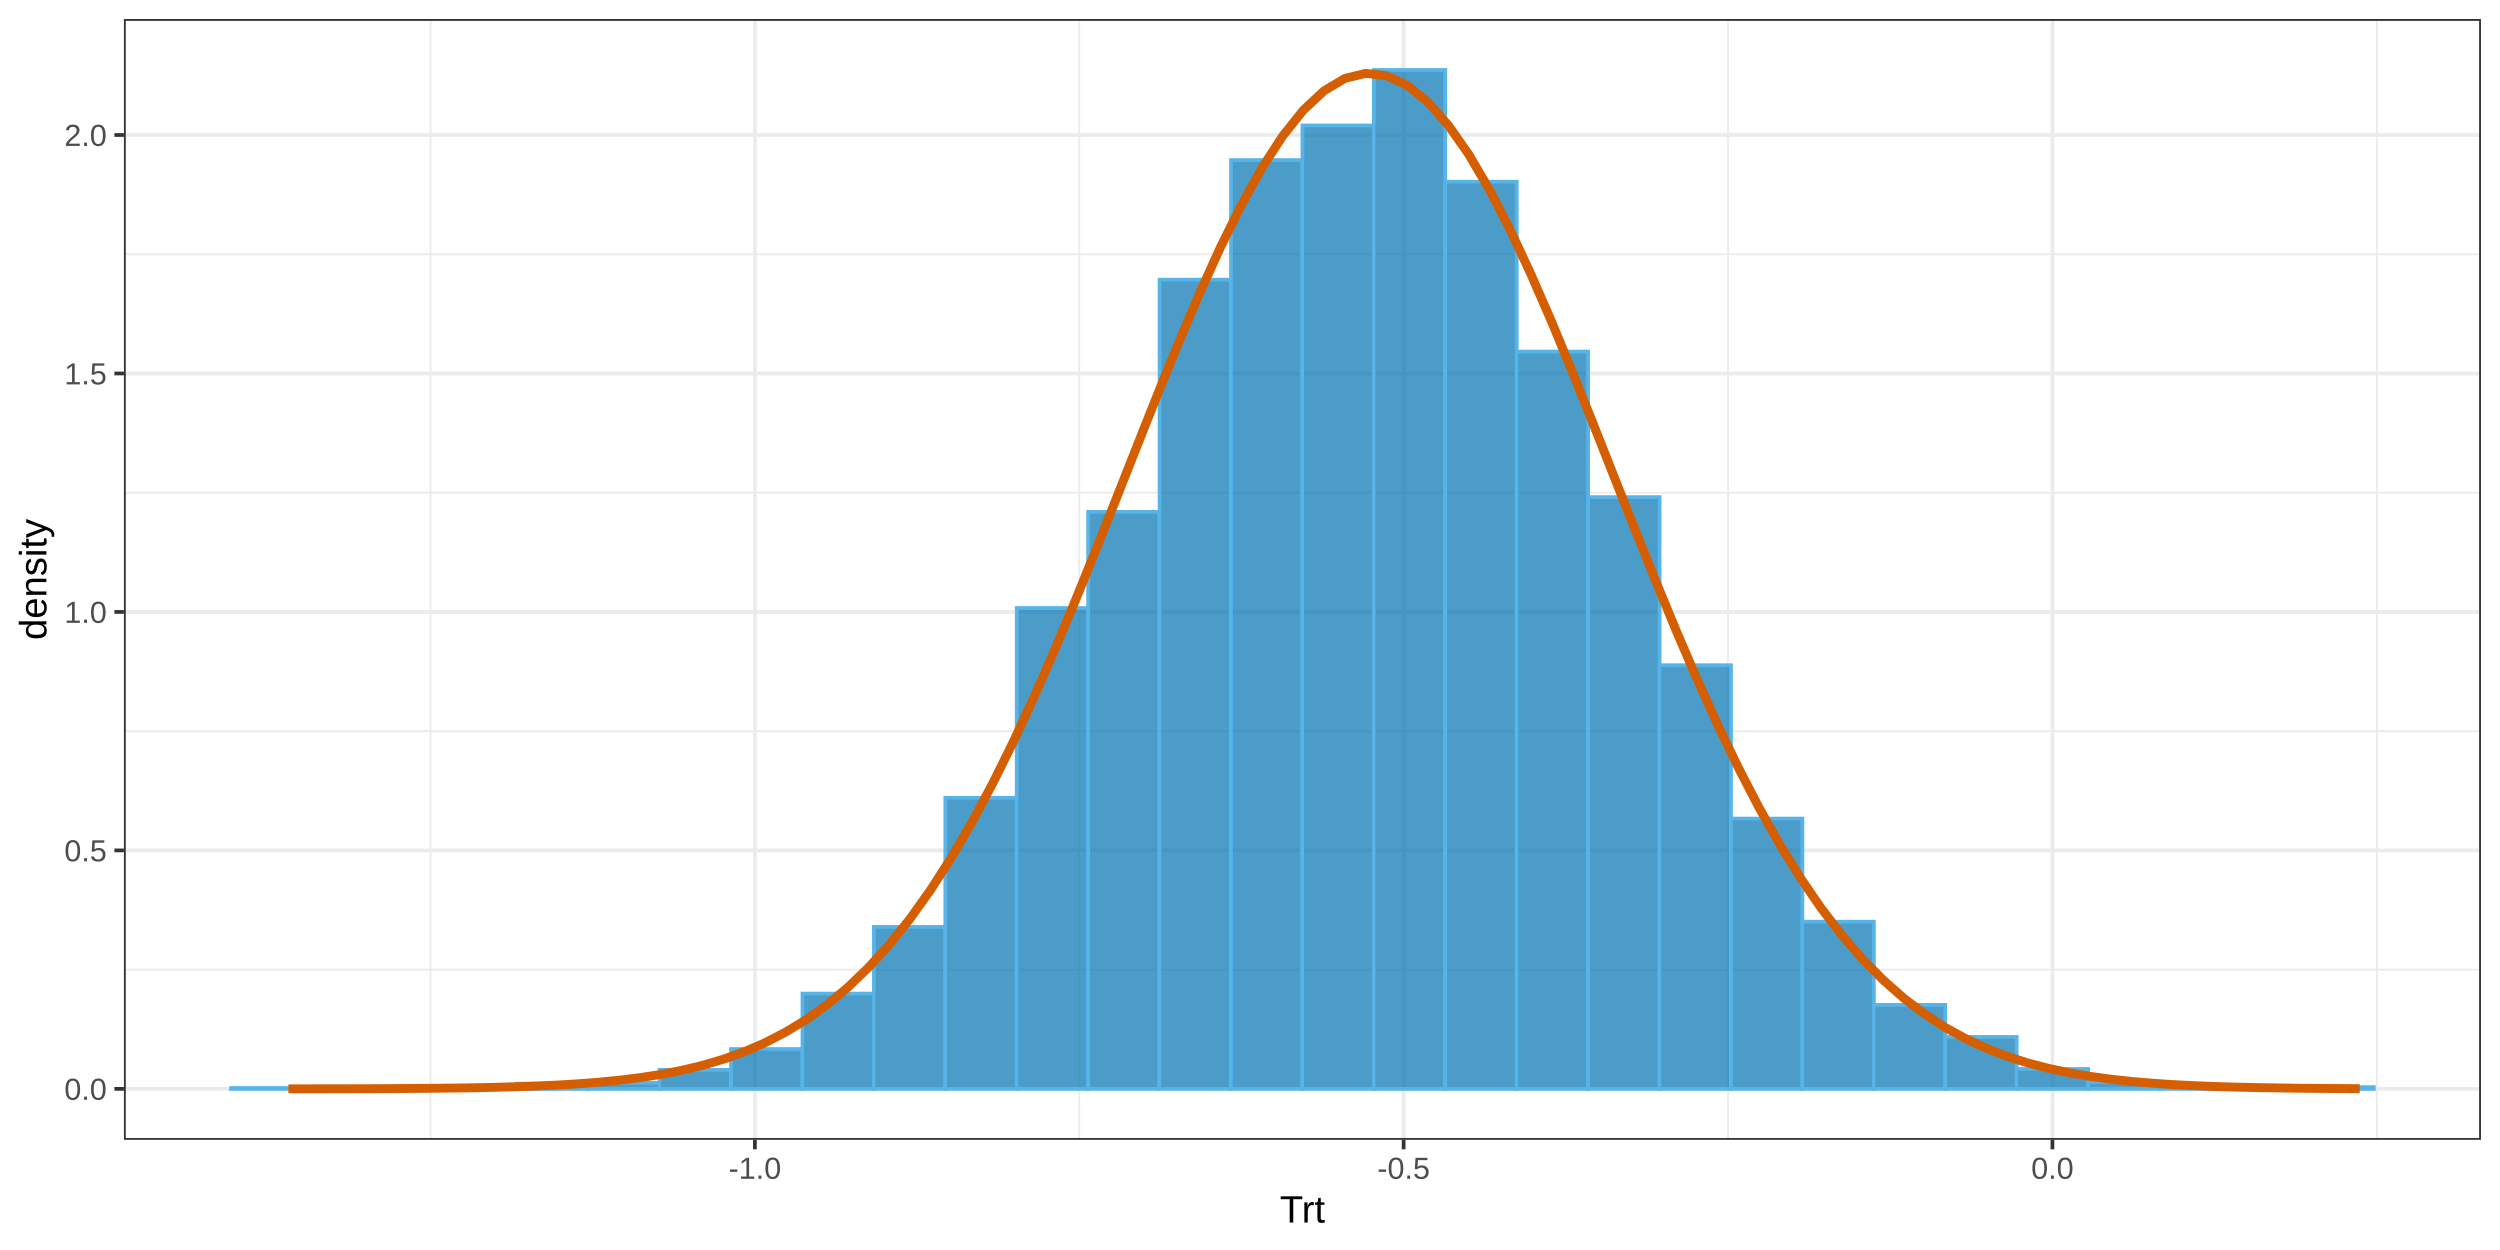
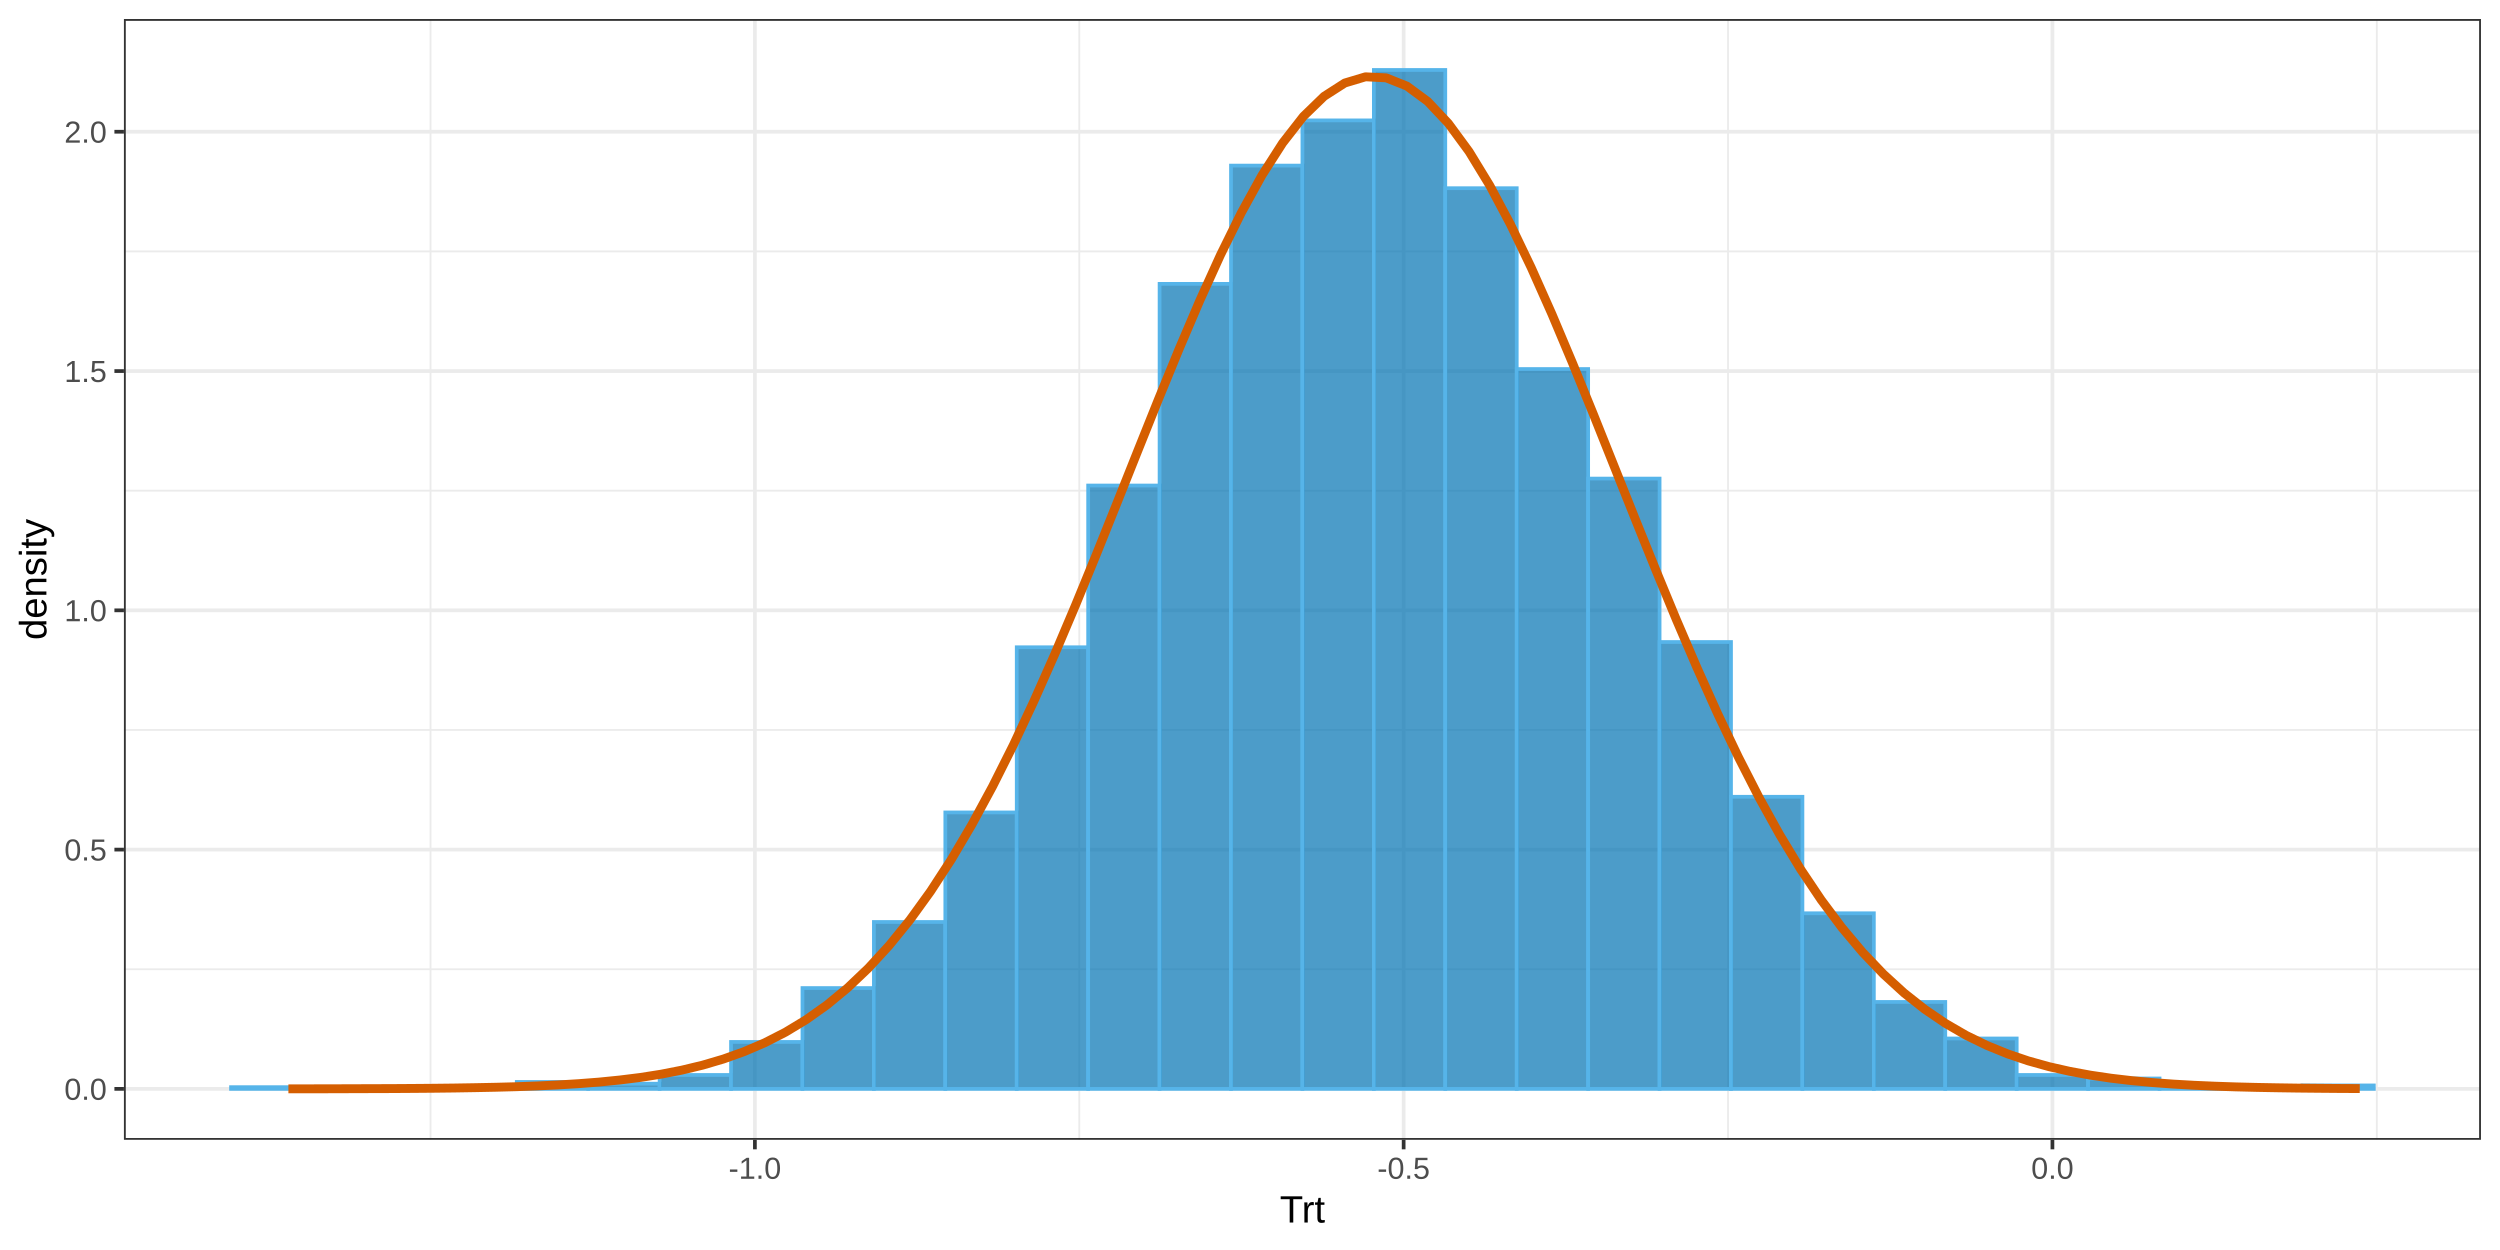
<svg xmlns="http://www.w3.org/2000/svg" class="svglite" width="720.00pt" height="360.00pt" viewBox="0 0 720.00 360.00">
  <defs>
    <style type="text/css">
    .svglite line, .svglite polyline, .svglite polygon, .svglite path, .svglite rect, .svglite circle {
      fill: none;
      stroke: #000000;
      stroke-linecap: round;
      stroke-linejoin: round;
      stroke-miterlimit: 10.00;
    }
    .svglite text {
      white-space: pre;
    }
  </style>
  </defs>
  <rect width="100%" height="100%" style="stroke: none; fill: #FFFFFF;" />
  <defs>
    <clipPath id="cpMC4wMHw3MjAuMDB8MC4wMHwzNjAuMDA=">
      <rect x="0.00" y="0.00" width="720.00" height="360.00" />
    </clipPath>
  </defs>
  <g clip-path="url(#cpMC4wMHw3MjAuMDB8MC4wMHwzNjAuMDA=)">
    <rect x="0.00" y="0.00" width="720.00" height="360.00" style="stroke-width: 1.07; stroke: #FFFFFF; fill: #FFFFFF;" />
  </g>
  <defs>
    <clipPath id="cpMzUuNjl8NzE0LjUyfDUuNDh8MzI4LjI3">
      <rect x="35.69" y="5.48" width="678.83" height="322.79" />
    </clipPath>
  </defs>
  <g clip-path="url(#cpMzUuNjl8NzE0LjUyfDUuNDh8MzI4LjI3)">
    <rect x="35.69" y="5.48" width="678.83" height="322.79" style="stroke-width: 1.07; stroke: none; fill: #FFFFFF;" />
-     <polyline points="35.69,279.26 714.52,279.26 " style="stroke-width: 0.53; stroke: #EBEBEB; stroke-linecap: butt;" />
-     <polyline points="35.69,210.58 714.52,210.58 " style="stroke-width: 0.53; stroke: #EBEBEB; stroke-linecap: butt;" />
-     <polyline points="35.69,141.90 714.52,141.90 " style="stroke-width: 0.53; stroke: #EBEBEB; stroke-linecap: butt;" />
-     <polyline points="35.69,73.22 714.52,73.22 " style="stroke-width: 0.53; stroke: #EBEBEB; stroke-linecap: butt;" />
+     <polyline points="35.69,279.14 714.52,279.14 " style="stroke-width: 0.53; stroke: #EBEBEB; stroke-linecap: butt;" />
+     <polyline points="35.69,210.23 714.52,210.23 " style="stroke-width: 0.53; stroke: #EBEBEB; stroke-linecap: butt;" />
+     <polyline points="35.69,141.31 714.52,141.31 " style="stroke-width: 0.53; stroke: #EBEBEB; stroke-linecap: butt;" />
+     <polyline points="35.69,72.40 714.52,72.40 " style="stroke-width: 0.53; stroke: #EBEBEB; stroke-linecap: butt;" />
    <polyline points="123.99,328.27 123.99,5.48 " style="stroke-width: 0.53; stroke: #EBEBEB; stroke-linecap: butt;" />
    <polyline points="310.83,328.27 310.83,5.48 " style="stroke-width: 0.53; stroke: #EBEBEB; stroke-linecap: butt;" />
    <polyline points="497.67,328.27 497.67,5.48 " style="stroke-width: 0.53; stroke: #EBEBEB; stroke-linecap: butt;" />
    <polyline points="684.52,328.27 684.52,5.48 " style="stroke-width: 0.53; stroke: #EBEBEB; stroke-linecap: butt;" />
    <polyline points="35.69,313.60 714.52,313.60 " style="stroke-width: 1.07; stroke: #EBEBEB; stroke-linecap: butt;" />
-     <polyline points="35.69,244.92 714.52,244.92 " style="stroke-width: 1.07; stroke: #EBEBEB; stroke-linecap: butt;" />
-     <polyline points="35.69,176.24 714.52,176.24 " style="stroke-width: 1.07; stroke: #EBEBEB; stroke-linecap: butt;" />
-     <polyline points="35.69,107.56 714.52,107.56 " style="stroke-width: 1.07; stroke: #EBEBEB; stroke-linecap: butt;" />
-     <polyline points="35.69,38.88 714.52,38.88 " style="stroke-width: 1.07; stroke: #EBEBEB; stroke-linecap: butt;" />
+     <polyline points="35.69,244.69 714.52,244.69 " style="stroke-width: 1.07; stroke: #EBEBEB; stroke-linecap: butt;" />
+     <polyline points="35.69,175.77 714.52,175.77 " style="stroke-width: 1.07; stroke: #EBEBEB; stroke-linecap: butt;" />
+     <polyline points="35.69,106.86 714.52,106.86 " style="stroke-width: 1.07; stroke: #EBEBEB; stroke-linecap: butt;" />
+     <polyline points="35.69,37.94 714.52,37.94 " style="stroke-width: 1.07; stroke: #EBEBEB; stroke-linecap: butt;" />
    <polyline points="217.41,328.27 217.41,5.48 " style="stroke-width: 1.07; stroke: #EBEBEB; stroke-linecap: butt;" />
    <polyline points="404.25,328.27 404.25,5.48 " style="stroke-width: 1.07; stroke: #EBEBEB; stroke-linecap: butt;" />
    <polyline points="591.10,328.27 591.10,5.48 " style="stroke-width: 1.07; stroke: #EBEBEB; stroke-linecap: butt;" />
-     <rect x="66.54" y="313.35" width="20.57" height="0.25" style="stroke-width: 1.07; stroke: #56B4E9; stroke-linecap: square; stroke-linejoin: miter; fill: #0072B2; fill-opacity: 0.70;" />
+     <rect x="66.54" y="313.10" width="20.57" height="0.50" style="stroke-width: 1.07; stroke: #56B4E9; stroke-linecap: square; stroke-linejoin: miter; fill: #0072B2; fill-opacity: 0.70;" />
    <rect x="87.11" y="313.60" width="20.57" height="0.00" style="stroke-width: 1.07; stroke: #56B4E9; stroke-linecap: square; stroke-linejoin: miter; fill: #0072B2; fill-opacity: 0.70;" />
    <rect x="107.68" y="313.60" width="20.57" height="0.00" style="stroke-width: 1.07; stroke: #56B4E9; stroke-linecap: square; stroke-linejoin: miter; fill: #0072B2; fill-opacity: 0.70;" />
-     <rect x="128.26" y="313.10" width="20.57" height="0.50" style="stroke-width: 1.07; stroke: #56B4E9; stroke-linecap: square; stroke-linejoin: miter; fill: #0072B2; fill-opacity: 0.70;" />
-     <rect x="148.83" y="312.10" width="20.57" height="1.50" style="stroke-width: 1.07; stroke: #56B4E9; stroke-linecap: square; stroke-linejoin: miter; fill: #0072B2; fill-opacity: 0.70;" />
-     <rect x="169.40" y="311.85" width="20.57" height="1.75" style="stroke-width: 1.07; stroke: #56B4E9; stroke-linecap: square; stroke-linejoin: miter; fill: #0072B2; fill-opacity: 0.70;" />
-     <rect x="189.97" y="308.11" width="20.57" height="5.49" style="stroke-width: 1.07; stroke: #56B4E9; stroke-linecap: square; stroke-linejoin: miter; fill: #0072B2; fill-opacity: 0.70;" />
-     <rect x="210.54" y="302.12" width="20.57" height="11.48" style="stroke-width: 1.07; stroke: #56B4E9; stroke-linecap: square; stroke-linejoin: miter; fill: #0072B2; fill-opacity: 0.70;" />
-     <rect x="231.11" y="286.15" width="20.57" height="27.45" style="stroke-width: 1.07; stroke: #56B4E9; stroke-linecap: square; stroke-linejoin: miter; fill: #0072B2; fill-opacity: 0.70;" />
-     <rect x="251.68" y="266.94" width="20.57" height="46.66" style="stroke-width: 1.07; stroke: #56B4E9; stroke-linecap: square; stroke-linejoin: miter; fill: #0072B2; fill-opacity: 0.70;" />
-     <rect x="272.25" y="229.76" width="20.57" height="83.84" style="stroke-width: 1.07; stroke: #56B4E9; stroke-linecap: square; stroke-linejoin: miter; fill: #0072B2; fill-opacity: 0.70;" />
-     <rect x="292.82" y="175.11" width="20.57" height="138.49" style="stroke-width: 1.07; stroke: #56B4E9; stroke-linecap: square; stroke-linejoin: miter; fill: #0072B2; fill-opacity: 0.70;" />
-     <rect x="313.39" y="147.41" width="20.57" height="166.19" style="stroke-width: 1.07; stroke: #56B4E9; stroke-linecap: square; stroke-linejoin: miter; fill: #0072B2; fill-opacity: 0.70;" />
-     <rect x="333.96" y="80.54" width="20.57" height="233.06" style="stroke-width: 1.07; stroke: #56B4E9; stroke-linecap: square; stroke-linejoin: miter; fill: #0072B2; fill-opacity: 0.70;" />
-     <rect x="354.53" y="46.10" width="20.57" height="267.50" style="stroke-width: 1.07; stroke: #56B4E9; stroke-linecap: square; stroke-linejoin: miter; fill: #0072B2; fill-opacity: 0.70;" />
-     <rect x="375.10" y="36.12" width="20.57" height="277.48" style="stroke-width: 1.07; stroke: #56B4E9; stroke-linecap: square; stroke-linejoin: miter; fill: #0072B2; fill-opacity: 0.70;" />
+     <rect x="128.26" y="313.60" width="20.57" height="0.00" style="stroke-width: 1.07; stroke: #56B4E9; stroke-linecap: square; stroke-linejoin: miter; fill: #0072B2; fill-opacity: 0.70;" />
+     <rect x="148.83" y="311.60" width="20.57" height="2.00" style="stroke-width: 1.07; stroke: #56B4E9; stroke-linecap: square; stroke-linejoin: miter; fill: #0072B2; fill-opacity: 0.70;" />
+     <rect x="169.40" y="312.10" width="20.57" height="1.50" style="stroke-width: 1.07; stroke: #56B4E9; stroke-linecap: square; stroke-linejoin: miter; fill: #0072B2; fill-opacity: 0.70;" />
+     <rect x="189.97" y="309.59" width="20.57" height="4.01" style="stroke-width: 1.07; stroke: #56B4E9; stroke-linecap: square; stroke-linejoin: miter; fill: #0072B2; fill-opacity: 0.70;" />
+     <rect x="210.54" y="300.08" width="20.57" height="13.52" style="stroke-width: 1.07; stroke: #56B4E9; stroke-linecap: square; stroke-linejoin: miter; fill: #0072B2; fill-opacity: 0.70;" />
+     <rect x="231.11" y="284.56" width="20.57" height="29.04" style="stroke-width: 1.07; stroke: #56B4E9; stroke-linecap: square; stroke-linejoin: miter; fill: #0072B2; fill-opacity: 0.70;" />
+     <rect x="251.68" y="265.53" width="20.57" height="48.07" style="stroke-width: 1.07; stroke: #56B4E9; stroke-linecap: square; stroke-linejoin: miter; fill: #0072B2; fill-opacity: 0.70;" />
+     <rect x="272.25" y="233.98" width="20.57" height="79.62" style="stroke-width: 1.07; stroke: #56B4E9; stroke-linecap: square; stroke-linejoin: miter; fill: #0072B2; fill-opacity: 0.70;" />
+     <rect x="292.82" y="186.41" width="20.57" height="127.19" style="stroke-width: 1.07; stroke: #56B4E9; stroke-linecap: square; stroke-linejoin: miter; fill: #0072B2; fill-opacity: 0.70;" />
+     <rect x="313.39" y="139.83" width="20.57" height="173.77" style="stroke-width: 1.07; stroke: #56B4E9; stroke-linecap: square; stroke-linejoin: miter; fill: #0072B2; fill-opacity: 0.70;" />
+     <rect x="333.96" y="81.75" width="20.57" height="231.85" style="stroke-width: 1.07; stroke: #56B4E9; stroke-linecap: square; stroke-linejoin: miter; fill: #0072B2; fill-opacity: 0.70;" />
+     <rect x="354.53" y="47.69" width="20.57" height="265.91" style="stroke-width: 1.07; stroke: #56B4E9; stroke-linecap: square; stroke-linejoin: miter; fill: #0072B2; fill-opacity: 0.70;" />
+     <rect x="375.10" y="34.67" width="20.57" height="278.93" style="stroke-width: 1.07; stroke: #56B4E9; stroke-linecap: square; stroke-linejoin: miter; fill: #0072B2; fill-opacity: 0.70;" />
    <rect x="395.67" y="20.15" width="20.57" height="293.45" style="stroke-width: 1.07; stroke: #56B4E9; stroke-linecap: square; stroke-linejoin: miter; fill: #0072B2; fill-opacity: 0.70;" />
-     <rect x="416.25" y="52.34" width="20.57" height="261.26" style="stroke-width: 1.07; stroke: #56B4E9; stroke-linecap: square; stroke-linejoin: miter; fill: #0072B2; fill-opacity: 0.70;" />
-     <rect x="436.82" y="101.25" width="20.57" height="212.35" style="stroke-width: 1.07; stroke: #56B4E9; stroke-linecap: square; stroke-linejoin: miter; fill: #0072B2; fill-opacity: 0.70;" />
-     <rect x="457.39" y="143.17" width="20.57" height="170.43" style="stroke-width: 1.07; stroke: #56B4E9; stroke-linecap: square; stroke-linejoin: miter; fill: #0072B2; fill-opacity: 0.70;" />
-     <rect x="477.96" y="191.58" width="20.57" height="122.02" style="stroke-width: 1.07; stroke: #56B4E9; stroke-linecap: square; stroke-linejoin: miter; fill: #0072B2; fill-opacity: 0.70;" />
-     <rect x="498.53" y="235.75" width="20.57" height="77.85" style="stroke-width: 1.07; stroke: #56B4E9; stroke-linecap: square; stroke-linejoin: miter; fill: #0072B2; fill-opacity: 0.70;" />
-     <rect x="519.10" y="265.44" width="20.57" height="48.16" style="stroke-width: 1.07; stroke: #56B4E9; stroke-linecap: square; stroke-linejoin: miter; fill: #0072B2; fill-opacity: 0.70;" />
-     <rect x="539.67" y="289.40" width="20.57" height="24.20" style="stroke-width: 1.07; stroke: #56B4E9; stroke-linecap: square; stroke-linejoin: miter; fill: #0072B2; fill-opacity: 0.70;" />
-     <rect x="560.24" y="298.63" width="20.57" height="14.97" style="stroke-width: 1.07; stroke: #56B4E9; stroke-linecap: square; stroke-linejoin: miter; fill: #0072B2; fill-opacity: 0.70;" />
-     <rect x="580.81" y="307.86" width="20.57" height="5.74" style="stroke-width: 1.07; stroke: #56B4E9; stroke-linecap: square; stroke-linejoin: miter; fill: #0072B2; fill-opacity: 0.70;" />
-     <rect x="601.38" y="311.60" width="20.57" height="2.00" style="stroke-width: 1.07; stroke: #56B4E9; stroke-linecap: square; stroke-linejoin: miter; fill: #0072B2; fill-opacity: 0.70;" />
+     <rect x="416.25" y="54.20" width="20.57" height="259.40" style="stroke-width: 1.07; stroke: #56B4E9; stroke-linecap: square; stroke-linejoin: miter; fill: #0072B2; fill-opacity: 0.70;" />
+     <rect x="436.82" y="106.28" width="20.57" height="207.32" style="stroke-width: 1.07; stroke: #56B4E9; stroke-linecap: square; stroke-linejoin: miter; fill: #0072B2; fill-opacity: 0.70;" />
+     <rect x="457.39" y="137.83" width="20.57" height="175.77" style="stroke-width: 1.07; stroke: #56B4E9; stroke-linecap: square; stroke-linejoin: miter; fill: #0072B2; fill-opacity: 0.70;" />
+     <rect x="477.96" y="184.90" width="20.57" height="128.70" style="stroke-width: 1.07; stroke: #56B4E9; stroke-linecap: square; stroke-linejoin: miter; fill: #0072B2; fill-opacity: 0.70;" />
+     <rect x="498.53" y="229.47" width="20.57" height="84.13" style="stroke-width: 1.07; stroke: #56B4E9; stroke-linecap: square; stroke-linejoin: miter; fill: #0072B2; fill-opacity: 0.70;" />
+     <rect x="519.10" y="263.02" width="20.57" height="50.58" style="stroke-width: 1.07; stroke: #56B4E9; stroke-linecap: square; stroke-linejoin: miter; fill: #0072B2; fill-opacity: 0.70;" />
+     <rect x="539.67" y="288.56" width="20.57" height="25.04" style="stroke-width: 1.07; stroke: #56B4E9; stroke-linecap: square; stroke-linejoin: miter; fill: #0072B2; fill-opacity: 0.70;" />
+     <rect x="560.24" y="299.08" width="20.57" height="14.52" style="stroke-width: 1.07; stroke: #56B4E9; stroke-linecap: square; stroke-linejoin: miter; fill: #0072B2; fill-opacity: 0.70;" />
+     <rect x="580.81" y="309.59" width="20.57" height="4.01" style="stroke-width: 1.07; stroke: #56B4E9; stroke-linecap: square; stroke-linejoin: miter; fill: #0072B2; fill-opacity: 0.70;" />
+     <rect x="601.38" y="310.60" width="20.57" height="3.00" style="stroke-width: 1.07; stroke: #56B4E9; stroke-linecap: square; stroke-linejoin: miter; fill: #0072B2; fill-opacity: 0.70;" />
    <rect x="621.95" y="313.10" width="20.57" height="0.50" style="stroke-width: 1.07; stroke: #56B4E9; stroke-linecap: square; stroke-linejoin: miter; fill: #0072B2; fill-opacity: 0.70;" />
-     <rect x="642.52" y="313.35" width="20.57" height="0.25" style="stroke-width: 1.07; stroke: #56B4E9; stroke-linecap: square; stroke-linejoin: miter; fill: #0072B2; fill-opacity: 0.70;" />
-     <rect x="663.09" y="313.10" width="20.57" height="0.50" style="stroke-width: 1.07; stroke: #56B4E9; stroke-linecap: square; stroke-linejoin: miter; fill: #0072B2; fill-opacity: 0.70;" />
-     <polyline points="83.06,313.59 89.03,313.58 94.99,313.57 100.96,313.56 106.92,313.54 112.89,313.51 118.86,313.47 124.82,313.42 130.79,313.36 136.75,313.27 142.72,313.14 148.68,312.98 154.65,312.77 160.61,312.49 166.58,312.13 172.54,311.67 178.51,311.08 184.48,310.34 190.44,309.41 196.41,308.24 202.37,306.81 208.34,305.05 214.30,302.91 220.27,300.34 226.23,297.27 232.20,293.64 238.17,289.37 244.13,284.40 250.10,278.66 256.06,272.10 262.03,264.67 267.99,256.32 273.96,247.03 279.92,236.80 285.89,225.64 291.86,213.58 297.82,200.69 303.79,187.06 309.75,172.82 315.72,158.10 321.68,143.09 327.65,127.98 333.61,112.99 339.58,98.36 345.54,84.34 351.51,71.17 357.48,59.10 363.44,48.36 369.41,39.17 375.37,31.71 381.34,26.15 387.30,22.59 393.27,21.13 399.23,21.78 405.20,24.54 411.17,29.34 417.13,36.09 423.10,44.63 429.06,54.80 435.03,66.39 440.99,79.17 446.96,92.89 452.92,107.32 458.89,122.19 464.85,137.28 470.82,152.36 476.79,167.21 482.75,181.65 488.72,195.54 494.68,208.72 500.65,221.11 506.61,232.62 512.58,243.21 518.54,252.86 524.51,261.57 530.48,269.35 536.44,276.24 542.41,282.29 548.37,287.54 554.34,292.07 560.30,295.95 566.27,299.23 572.23,301.98 578.20,304.28 584.16,306.17 590.13,307.73 596.10,308.99 602.06,310.00 608.03,310.82 613.99,311.46 619.96,311.97 625.92,312.37 631.89,312.67 637.85,312.91 643.82,313.09 649.79,313.22 655.75,313.32 661.72,313.40 667.68,313.46 673.65,313.50 679.61,313.53 " style="stroke-width: 2.56; stroke: #D55E00; stroke-linecap: butt;" />
+     <rect x="642.52" y="313.10" width="20.57" height="0.50" style="stroke-width: 1.07; stroke: #56B4E9; stroke-linecap: square; stroke-linejoin: miter; fill: #0072B2; fill-opacity: 0.70;" />
+     <rect x="663.09" y="312.60" width="20.57" height="1.00" style="stroke-width: 1.07; stroke: #56B4E9; stroke-linecap: square; stroke-linejoin: miter; fill: #0072B2; fill-opacity: 0.70;" />
+     <polyline points="83.06,313.58 89.03,313.58 94.99,313.57 100.96,313.55 106.92,313.53 112.89,313.51 118.86,313.47 124.82,313.42 130.79,313.35 136.75,313.25 142.72,313.13 148.68,312.97 154.65,312.75 160.61,312.47 166.58,312.10 172.54,311.64 178.51,311.04 184.48,310.30 190.44,309.36 196.41,308.19 202.37,306.76 208.34,305.00 214.30,302.87 220.27,300.31 226.23,297.26 232.20,293.65 238.17,289.41 244.13,284.49 250.10,278.81 256.06,272.32 262.03,264.97 267.99,256.73 273.96,247.56 279.92,237.46 285.89,226.44 291.86,214.54 297.82,201.81 303.79,188.36 309.75,174.29 315.72,159.74 321.68,144.89 327.65,129.92 333.61,115.06 339.58,100.52 345.54,86.56 351.51,73.41 357.48,61.31 363.44,50.49 369.41,41.17 375.37,33.53 381.34,27.74 387.30,23.91 393.27,22.12 399.23,22.42 405.20,24.80 411.17,29.20 417.13,35.54 423.10,43.67 429.06,53.44 435.03,64.65 440.99,77.07 446.96,90.48 452.92,104.64 458.89,119.29 464.85,134.21 470.82,149.16 476.79,163.94 482.75,178.37 488.72,192.28 494.68,205.54 500.65,218.03 506.61,229.68 512.58,240.44 518.54,250.28 524.51,259.18 530.48,267.17 536.44,274.27 542.41,280.52 548.37,285.97 554.34,290.69 560.30,294.74 566.27,298.19 572.23,301.09 578.20,303.52 584.16,305.54 590.13,307.20 596.10,308.55 602.06,309.65 608.03,310.53 613.99,311.23 619.96,311.78 625.92,312.22 631.89,312.56 637.85,312.82 643.82,313.02 649.79,313.17 655.75,313.28 661.72,313.37 667.68,313.43 673.65,313.48 679.61,313.51 " style="stroke-width: 2.56; stroke: #D55E00; stroke-linecap: butt;" />
    <rect x="35.69" y="5.48" width="678.83" height="322.79" style="stroke-width: 1.07; stroke: #333333;" />
  </g>
  <g clip-path="url(#cpMC4wMHw3MjAuMDB8MC4wMHwzNjAuMDA=)">
    <text x="30.76" y="316.75" text-anchor="end" style="font-size: 8.80px;fill: #4D4D4D; font-family: &quot;Arial&quot;;" textLength="12.24px" lengthAdjust="spacingAndGlyphs">0.0</text>
-     <text x="30.76" y="248.07" text-anchor="end" style="font-size: 8.80px;fill: #4D4D4D; font-family: &quot;Arial&quot;;" textLength="12.24px" lengthAdjust="spacingAndGlyphs">0.5</text>
-     <text x="30.76" y="179.39" text-anchor="end" style="font-size: 8.80px;fill: #4D4D4D; font-family: &quot;Arial&quot;;" textLength="12.24px" lengthAdjust="spacingAndGlyphs">1.0</text>
-     <text x="30.76" y="110.71" text-anchor="end" style="font-size: 8.80px;fill: #4D4D4D; font-family: &quot;Arial&quot;;" textLength="12.24px" lengthAdjust="spacingAndGlyphs">1.5</text>
-     <text x="30.76" y="42.03" text-anchor="end" style="font-size: 8.80px;fill: #4D4D4D; font-family: &quot;Arial&quot;;" textLength="12.24px" lengthAdjust="spacingAndGlyphs">2.0</text>
+     <text x="30.76" y="247.84" text-anchor="end" style="font-size: 8.80px;fill: #4D4D4D; font-family: &quot;Arial&quot;;" textLength="12.24px" lengthAdjust="spacingAndGlyphs">0.5</text>
+     <text x="30.76" y="178.92" text-anchor="end" style="font-size: 8.80px;fill: #4D4D4D; font-family: &quot;Arial&quot;;" textLength="12.24px" lengthAdjust="spacingAndGlyphs">1.0</text>
+     <text x="30.76" y="110.01" text-anchor="end" style="font-size: 8.80px;fill: #4D4D4D; font-family: &quot;Arial&quot;;" textLength="12.24px" lengthAdjust="spacingAndGlyphs">1.5</text>
+     <text x="30.76" y="41.09" text-anchor="end" style="font-size: 8.80px;fill: #4D4D4D; font-family: &quot;Arial&quot;;" textLength="12.24px" lengthAdjust="spacingAndGlyphs">2.0</text>
    <polyline points="32.95,313.60 35.69,313.60 " style="stroke-width: 1.07; stroke: #333333; stroke-linecap: butt;" />
-     <polyline points="32.95,244.92 35.69,244.92 " style="stroke-width: 1.07; stroke: #333333; stroke-linecap: butt;" />
-     <polyline points="32.95,176.24 35.69,176.24 " style="stroke-width: 1.07; stroke: #333333; stroke-linecap: butt;" />
-     <polyline points="32.95,107.56 35.69,107.56 " style="stroke-width: 1.07; stroke: #333333; stroke-linecap: butt;" />
-     <polyline points="32.95,38.88 35.69,38.88 " style="stroke-width: 1.07; stroke: #333333; stroke-linecap: butt;" />
+     <polyline points="32.95,244.69 35.69,244.69 " style="stroke-width: 1.07; stroke: #333333; stroke-linecap: butt;" />
+     <polyline points="32.95,175.77 35.69,175.77 " style="stroke-width: 1.07; stroke: #333333; stroke-linecap: butt;" />
+     <polyline points="32.95,106.86 35.69,106.86 " style="stroke-width: 1.07; stroke: #333333; stroke-linecap: butt;" />
+     <polyline points="32.95,37.94 35.69,37.94 " style="stroke-width: 1.07; stroke: #333333; stroke-linecap: butt;" />
    <polyline points="217.41,331.01 217.41,328.27 " style="stroke-width: 1.07; stroke: #333333; stroke-linecap: butt;" />
    <polyline points="404.25,331.01 404.25,328.27 " style="stroke-width: 1.07; stroke: #333333; stroke-linecap: butt;" />
    <polyline points="591.10,331.01 591.10,328.27 " style="stroke-width: 1.07; stroke: #333333; stroke-linecap: butt;" />
    <text x="217.41" y="339.50" text-anchor="middle" style="font-size: 8.80px;fill: #4D4D4D; font-family: &quot;Arial&quot;;" textLength="15.17px" lengthAdjust="spacingAndGlyphs">-1.0</text>
    <text x="404.25" y="339.50" text-anchor="middle" style="font-size: 8.80px;fill: #4D4D4D; font-family: &quot;Arial&quot;;" textLength="15.17px" lengthAdjust="spacingAndGlyphs">-0.5</text>
    <text x="591.10" y="339.50" text-anchor="middle" style="font-size: 8.80px;fill: #4D4D4D; font-family: &quot;Arial&quot;;" textLength="12.24px" lengthAdjust="spacingAndGlyphs">0.0</text>
    <text x="375.10" y="352.10" text-anchor="middle" style="font-size: 11.00px; font-family: &quot;Arial&quot;;" textLength="13.03px" lengthAdjust="spacingAndGlyphs">Trt</text>
    <text transform="translate(13.36,166.88) rotate(-90)" text-anchor="middle" style="font-size: 11.00px; font-family: &quot;Arial&quot;;" textLength="34.86px" lengthAdjust="spacingAndGlyphs">density</text>
  </g>
</svg>
